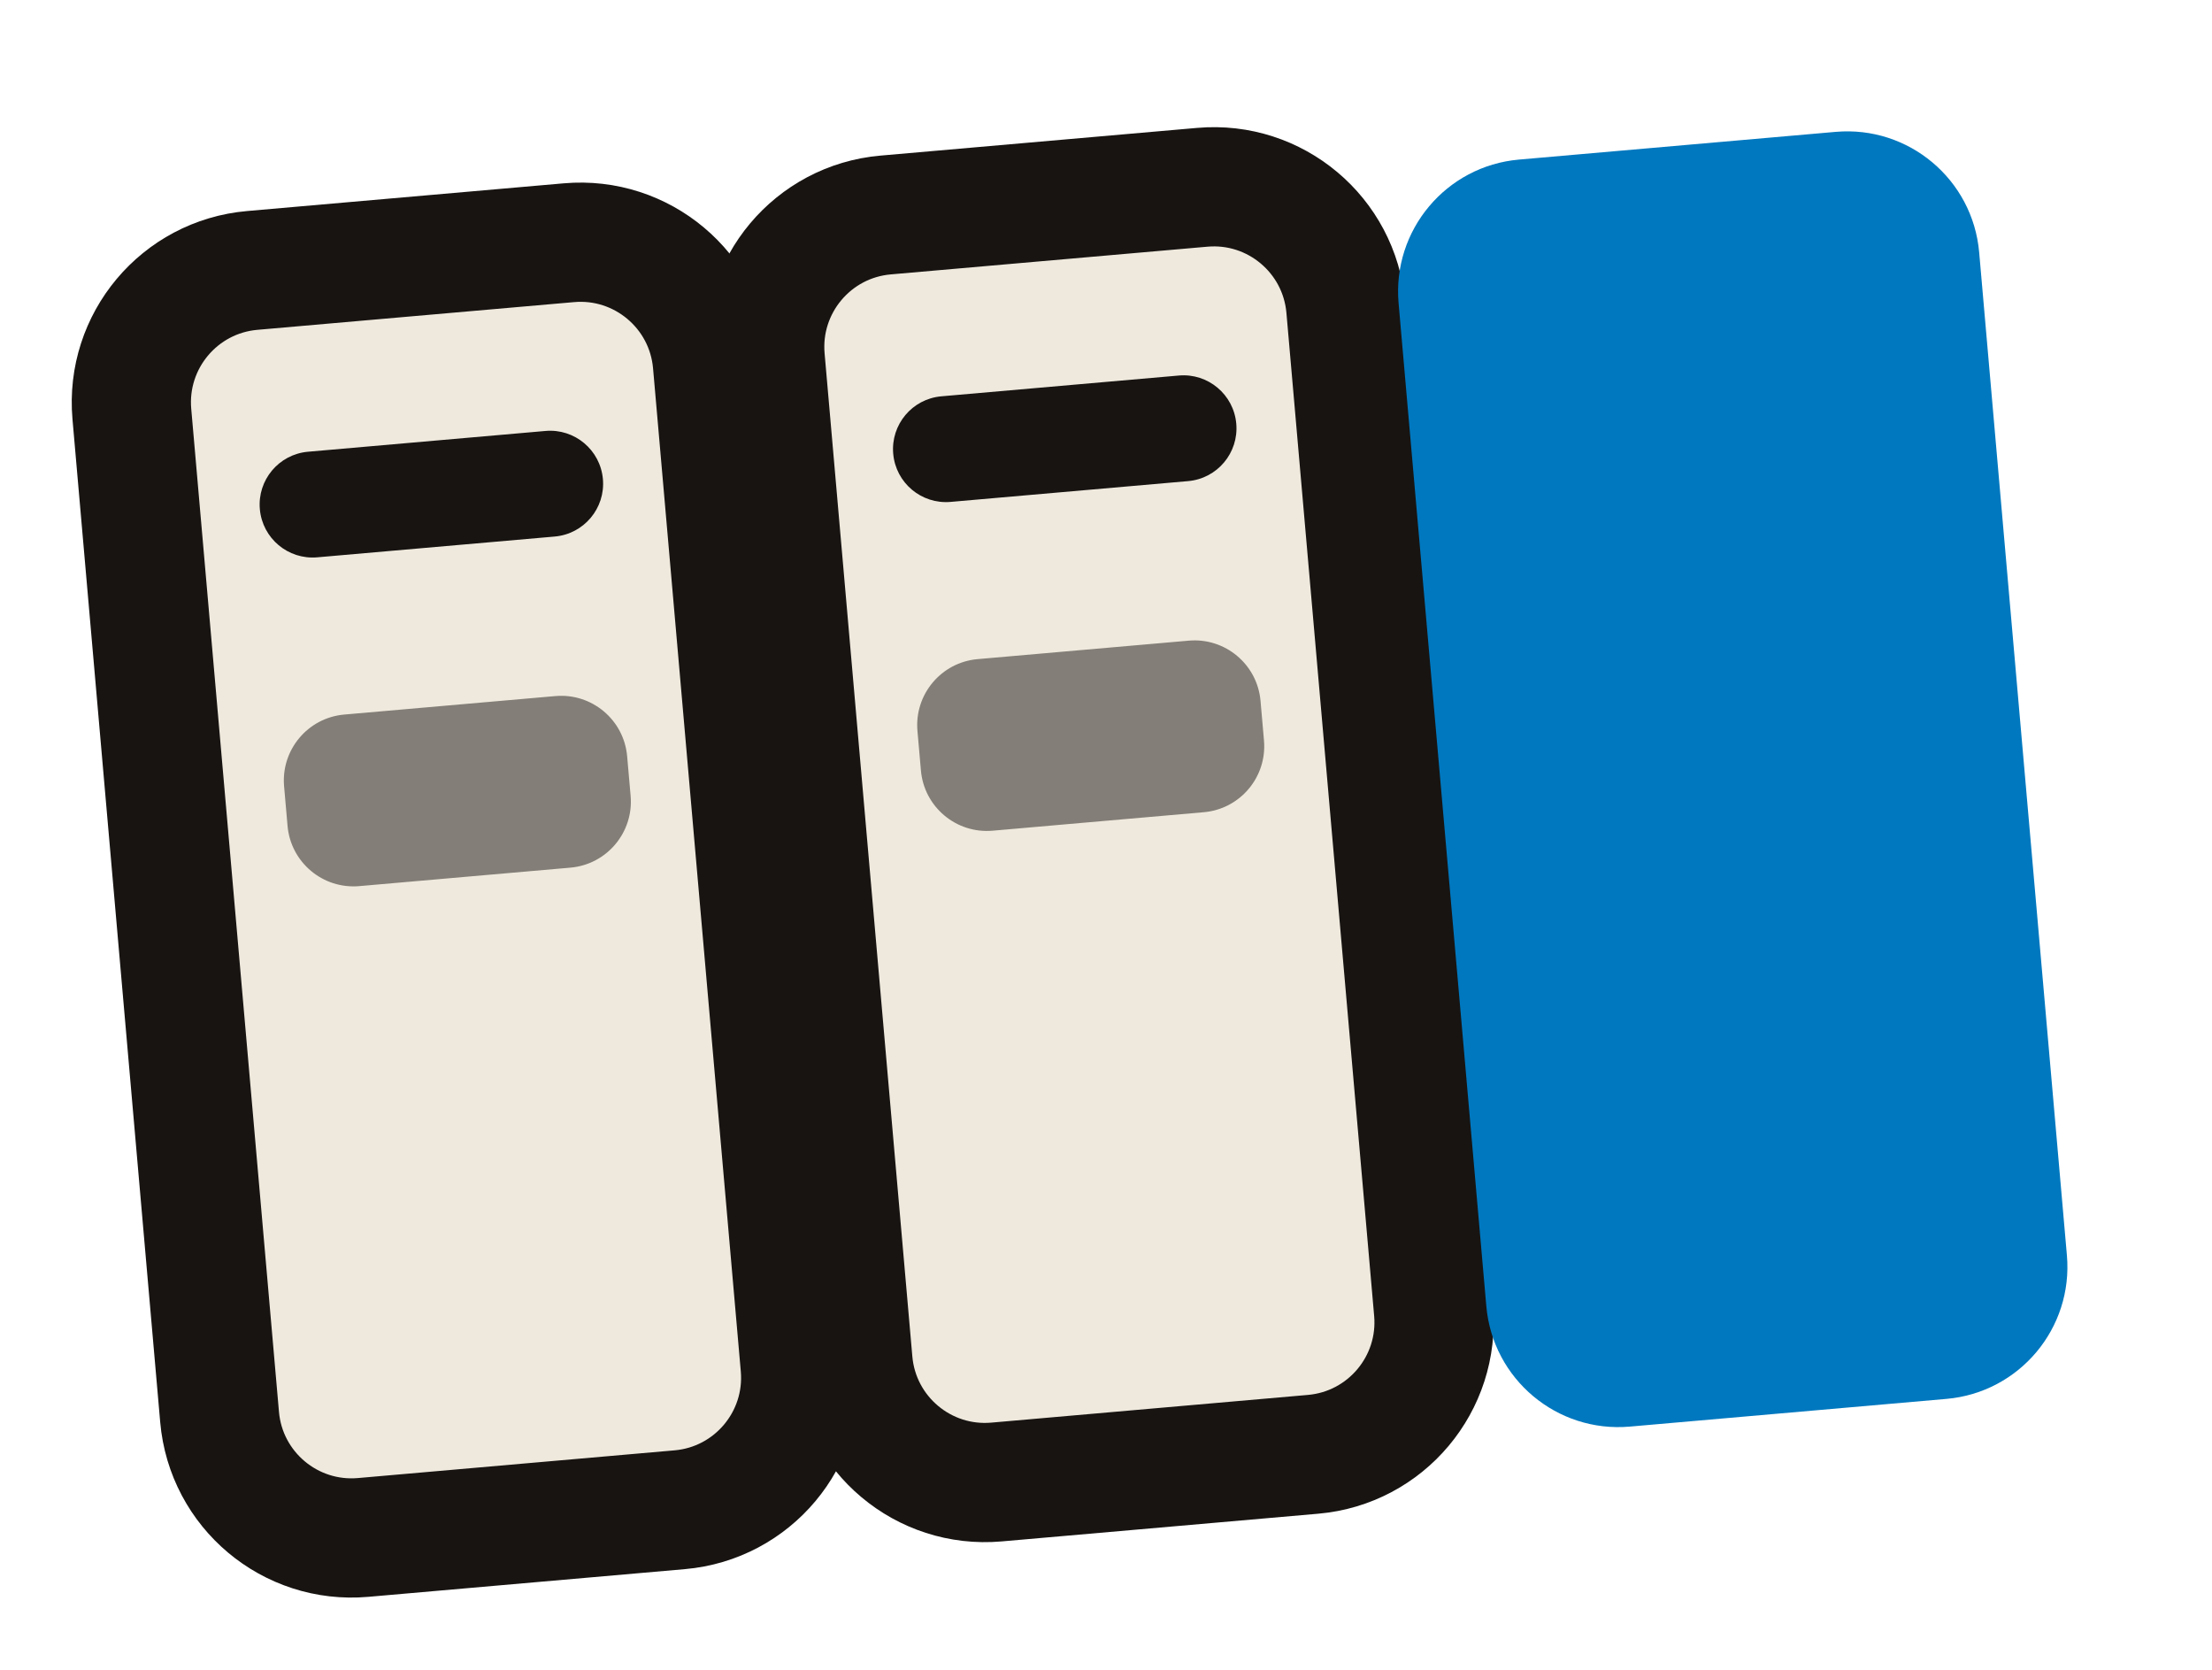
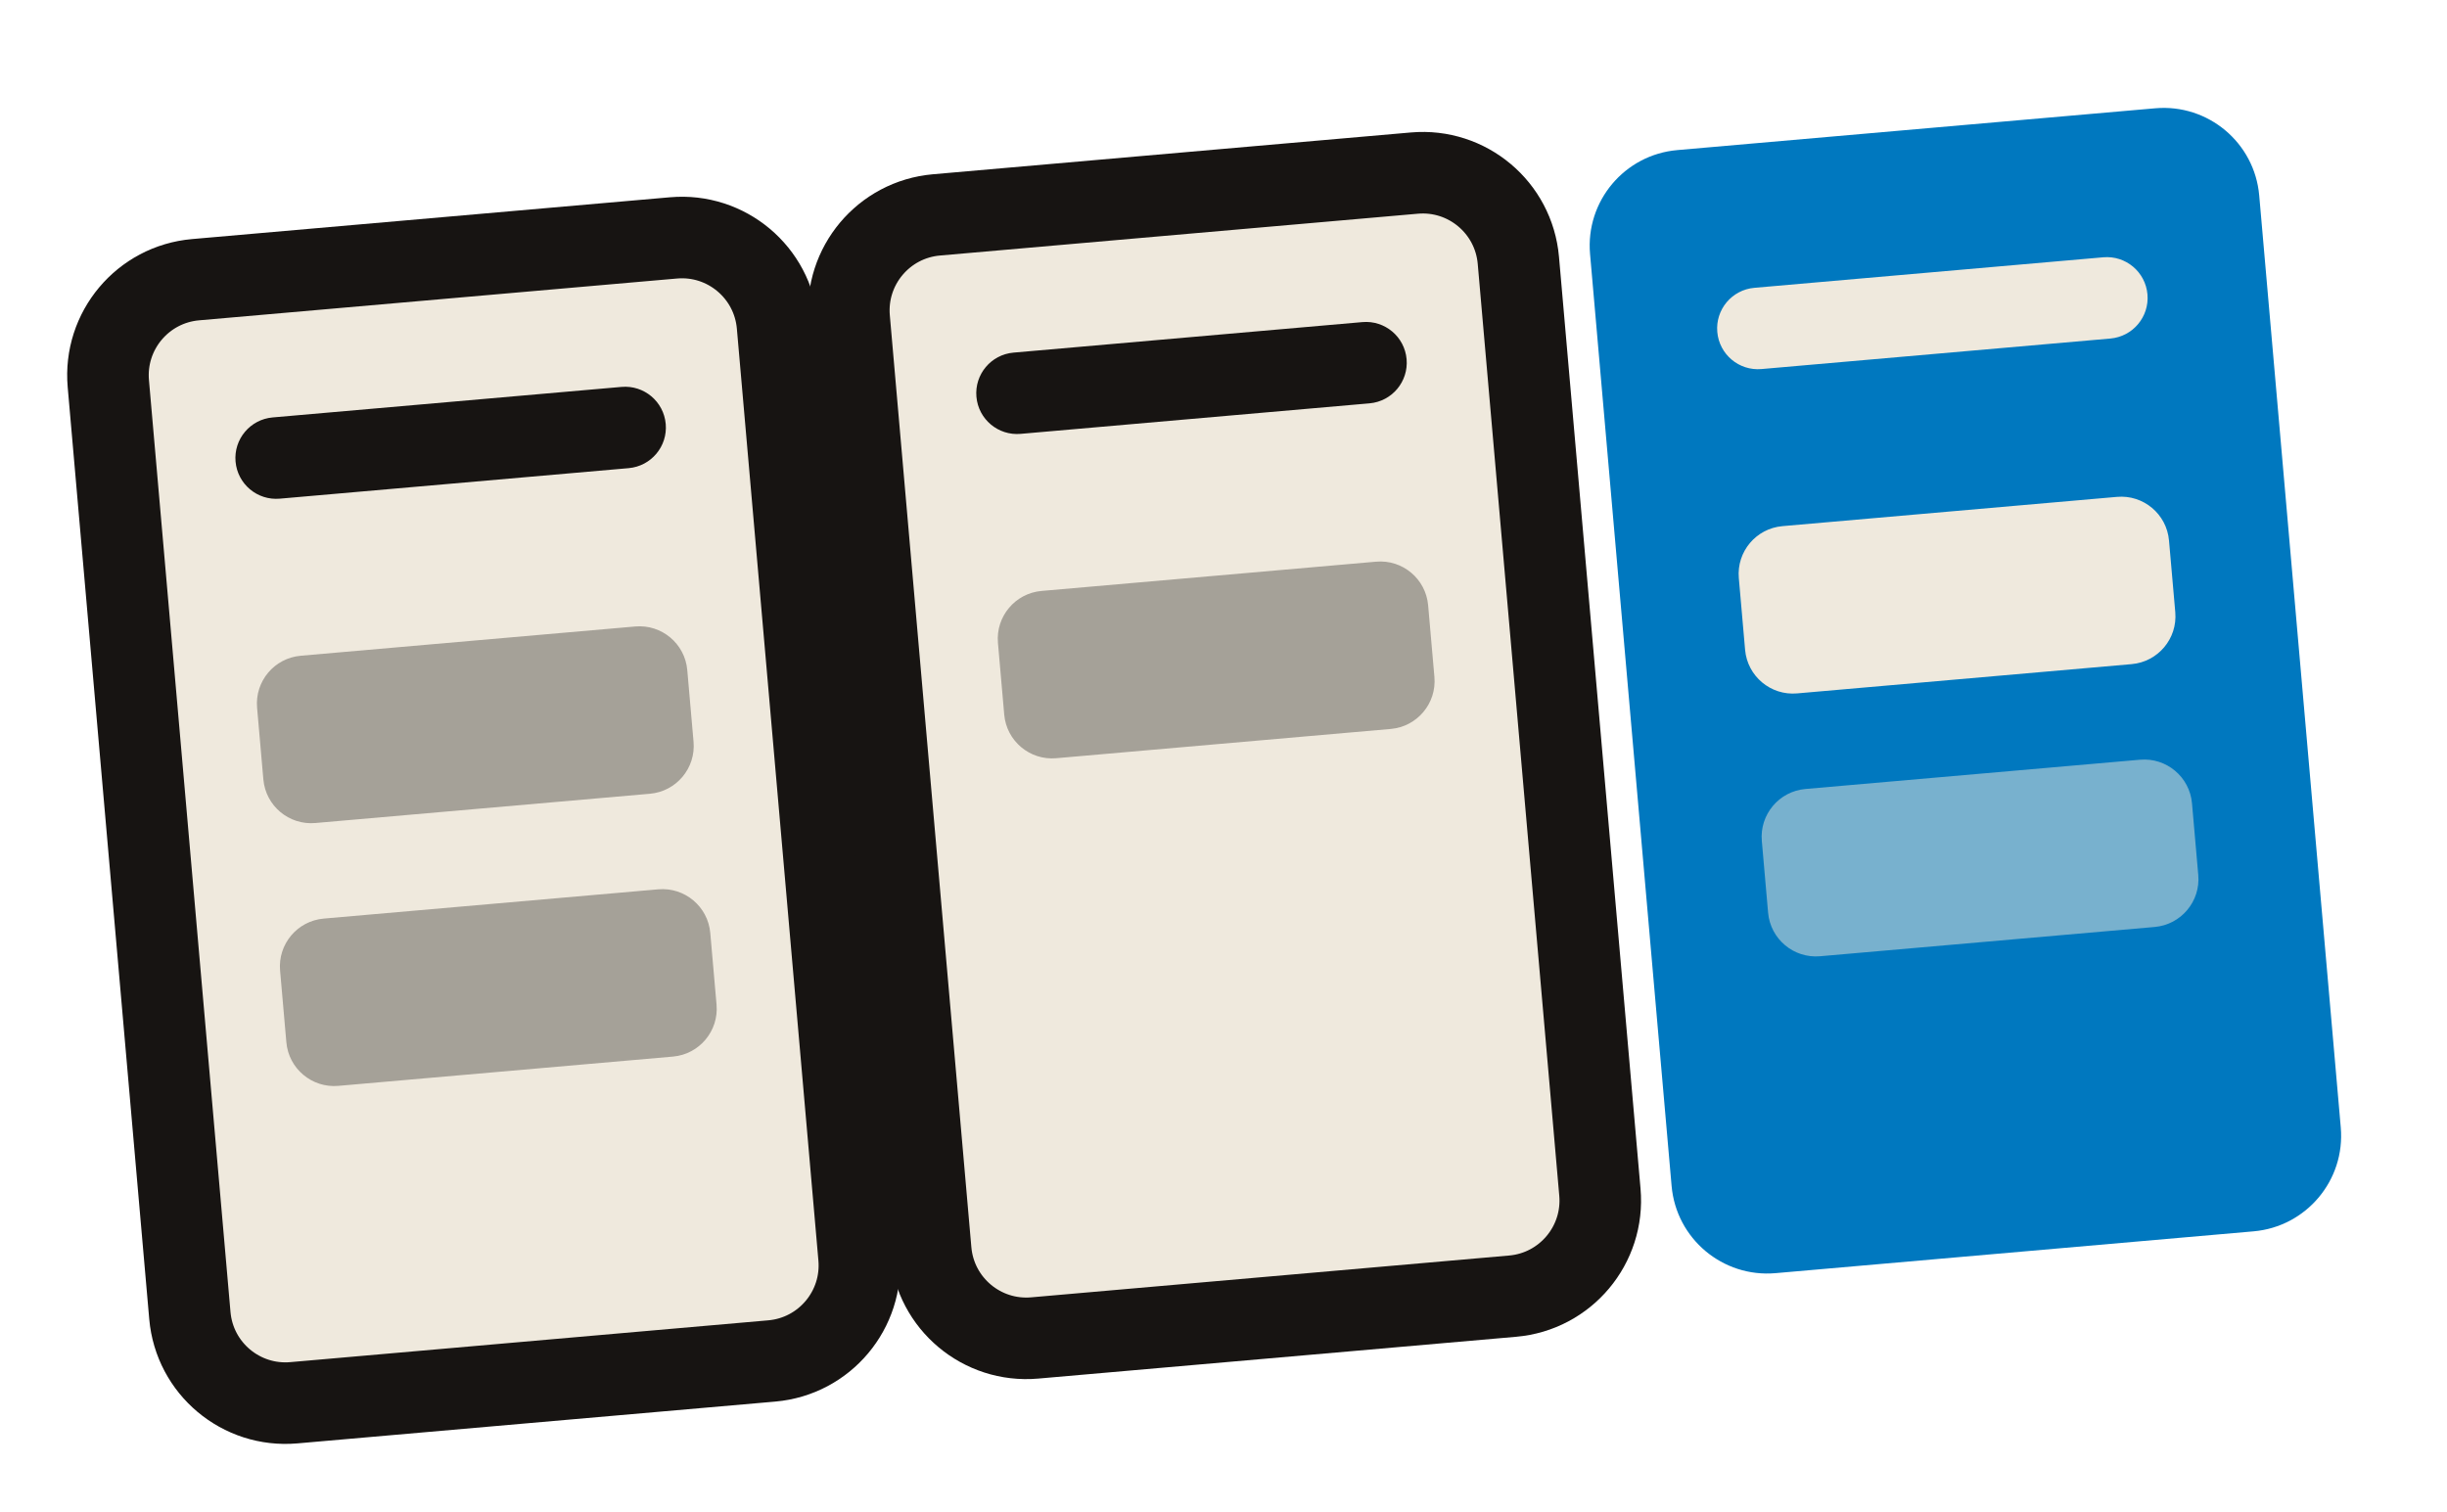
- <svg xmlns="http://www.w3.org/2000/svg" viewBox="17 37 167 126">
+ <svg xmlns="http://www.w3.org/2000/svg" viewBox="49 69 102 63">
  <g transform="rotate(-5 100 100)">
-     <rect x="30" y="52" width="44" height="96" rx="10" fill="#efe9dd" stroke="#171412" stroke-width="9" />
-     <rect x="78" y="52" width="44" height="96" rx="10" fill="#efe9dd" stroke="#171412" stroke-width="9" />
-     <rect x="126" y="52" width="44" height="96" rx="10" fill="#0078bf" />
-     <rect x="39" y="66" width="26" height="8" rx="4" fill="#171412" />
-     <rect x="87" y="66" width="26" height="8" rx="4" fill="#171412" />
-     <rect x="39" y="86" width="26" height="13" rx="5" fill="#171412" opacity=".5" />
-     <rect x="87" y="86" width="26" height="13" rx="5" fill="#171412" opacity=".5" />
+     <rect x="55" y="77" width="28" height="47" rx="4" fill="#efe9dd" stroke="#171412" stroke-width="3.4" />
+     <rect x="86" y="77" width="28" height="47" rx="4" fill="#efe9dd" stroke="#171412" stroke-width="3.4" />
+     <rect x="117" y="77" width="28" height="47" rx="4" fill="#0078bf" />
+     <rect x="60" y="83" width="18" height="3.4" rx="1.7" fill="#171412" />
+     <rect x="91" y="83" width="18" height="3.4" rx="1.7" fill="#171412" />
+     <rect x="122" y="83" width="18" height="3.4" rx="1.7" fill="#efe9dd" />
+     <rect x="60" y="93" width="18" height="7" rx="2" fill="#171412" opacity=".34" />
+     <rect x="60" y="104" width="18" height="7" rx="2" fill="#171412" opacity=".34" />
+     <rect x="91" y="93" width="18" height="7" rx="2" fill="#171412" opacity=".34" />
+     <rect x="122" y="93" width="18" height="7" rx="2" fill="#efe9dd" />
+     <rect x="122" y="104" width="18" height="7" rx="2" fill="#efe9dd" opacity=".5" />
  </g>
</svg>
